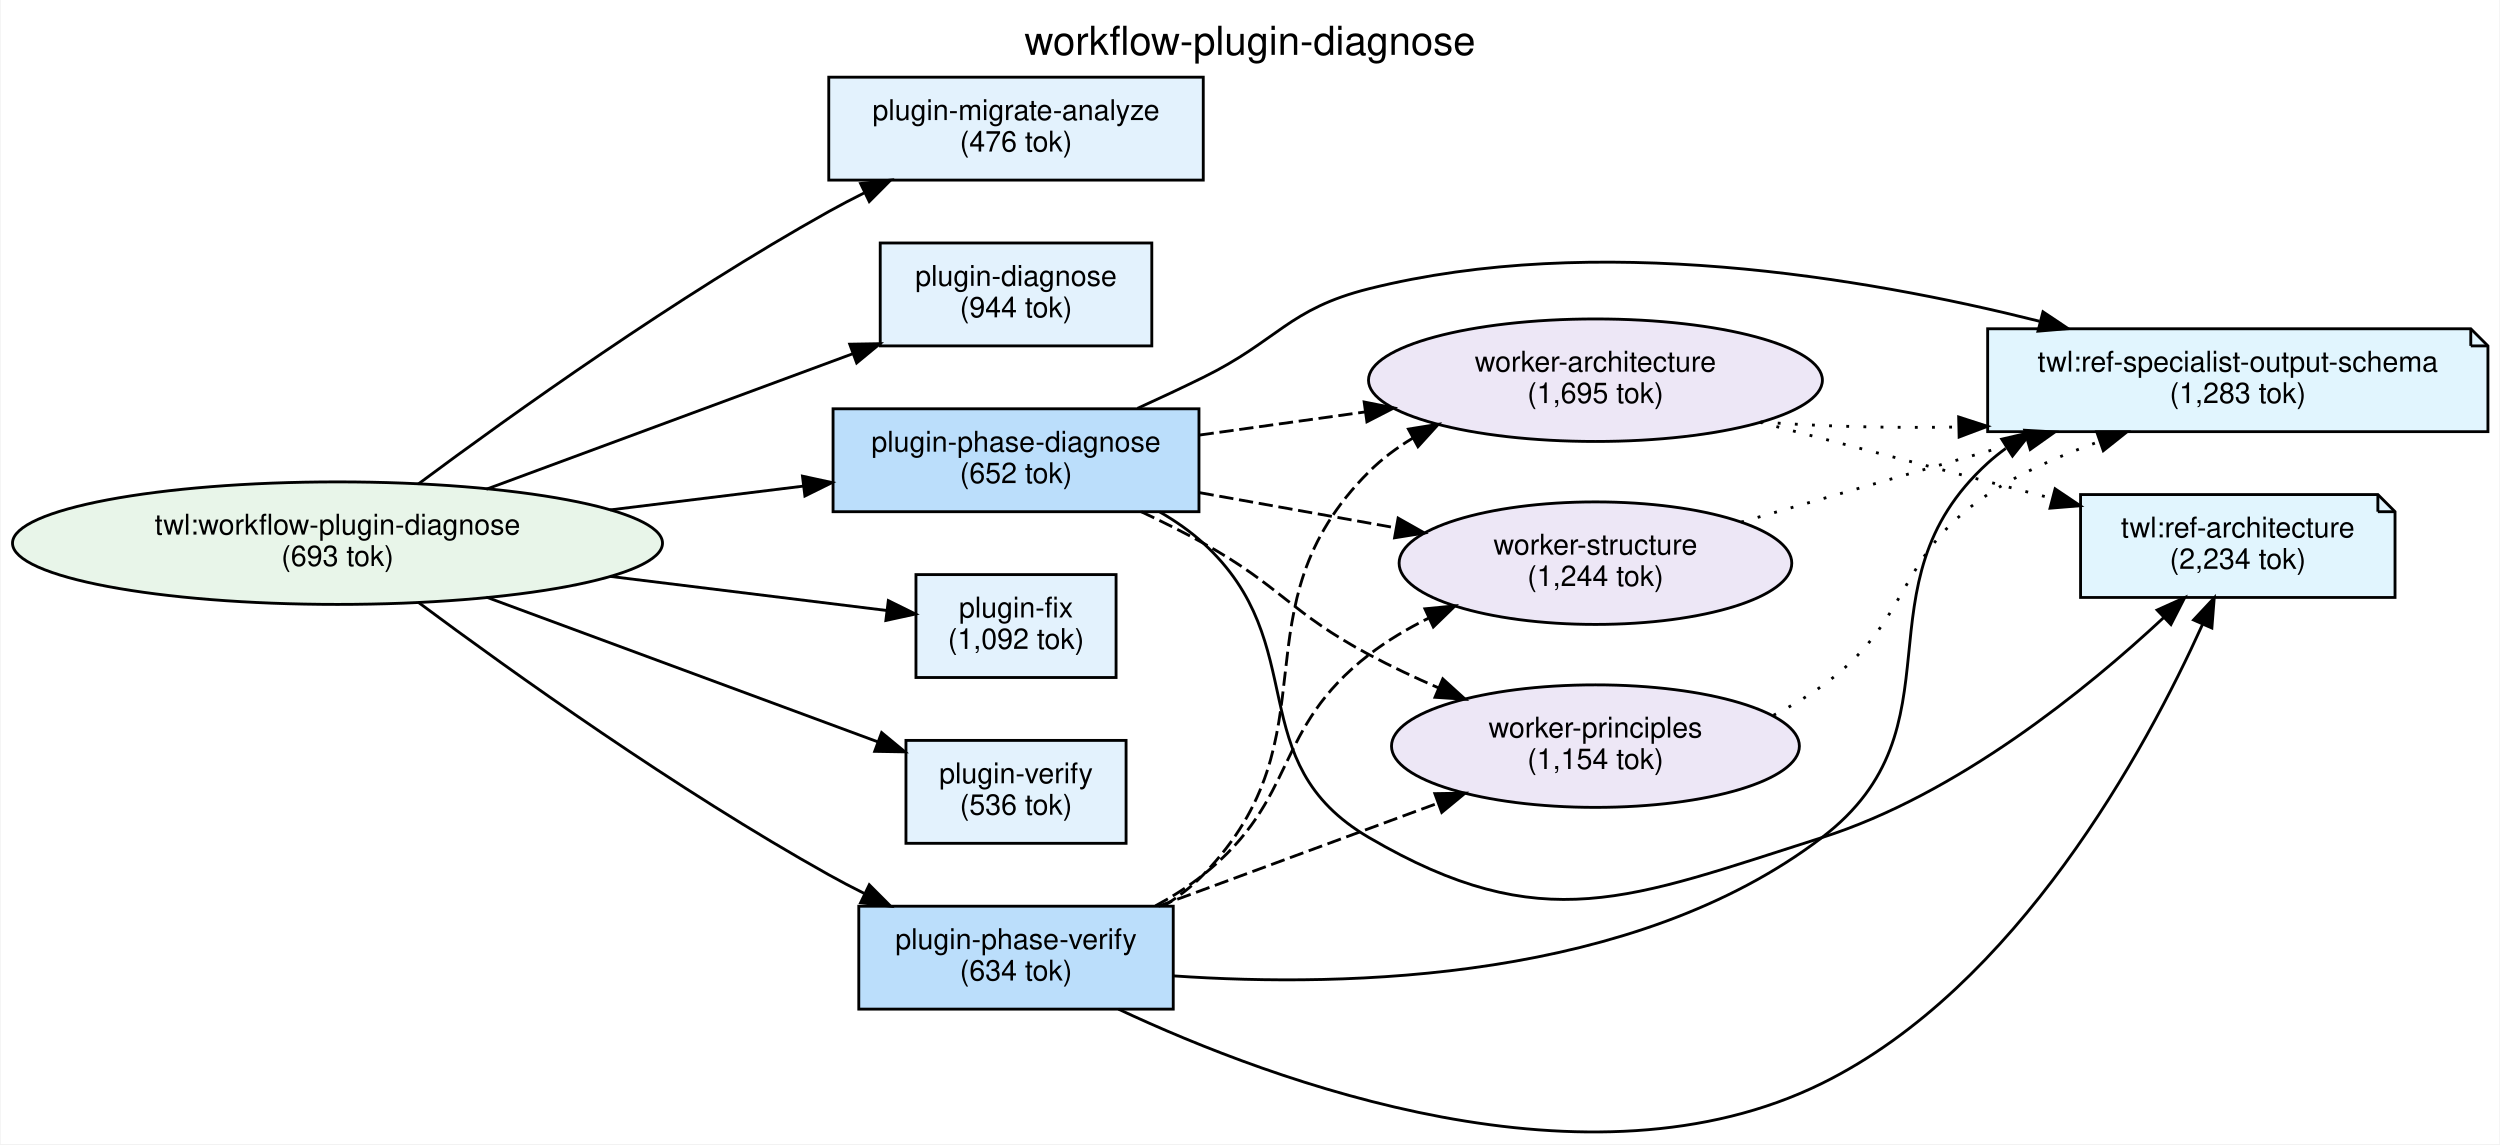
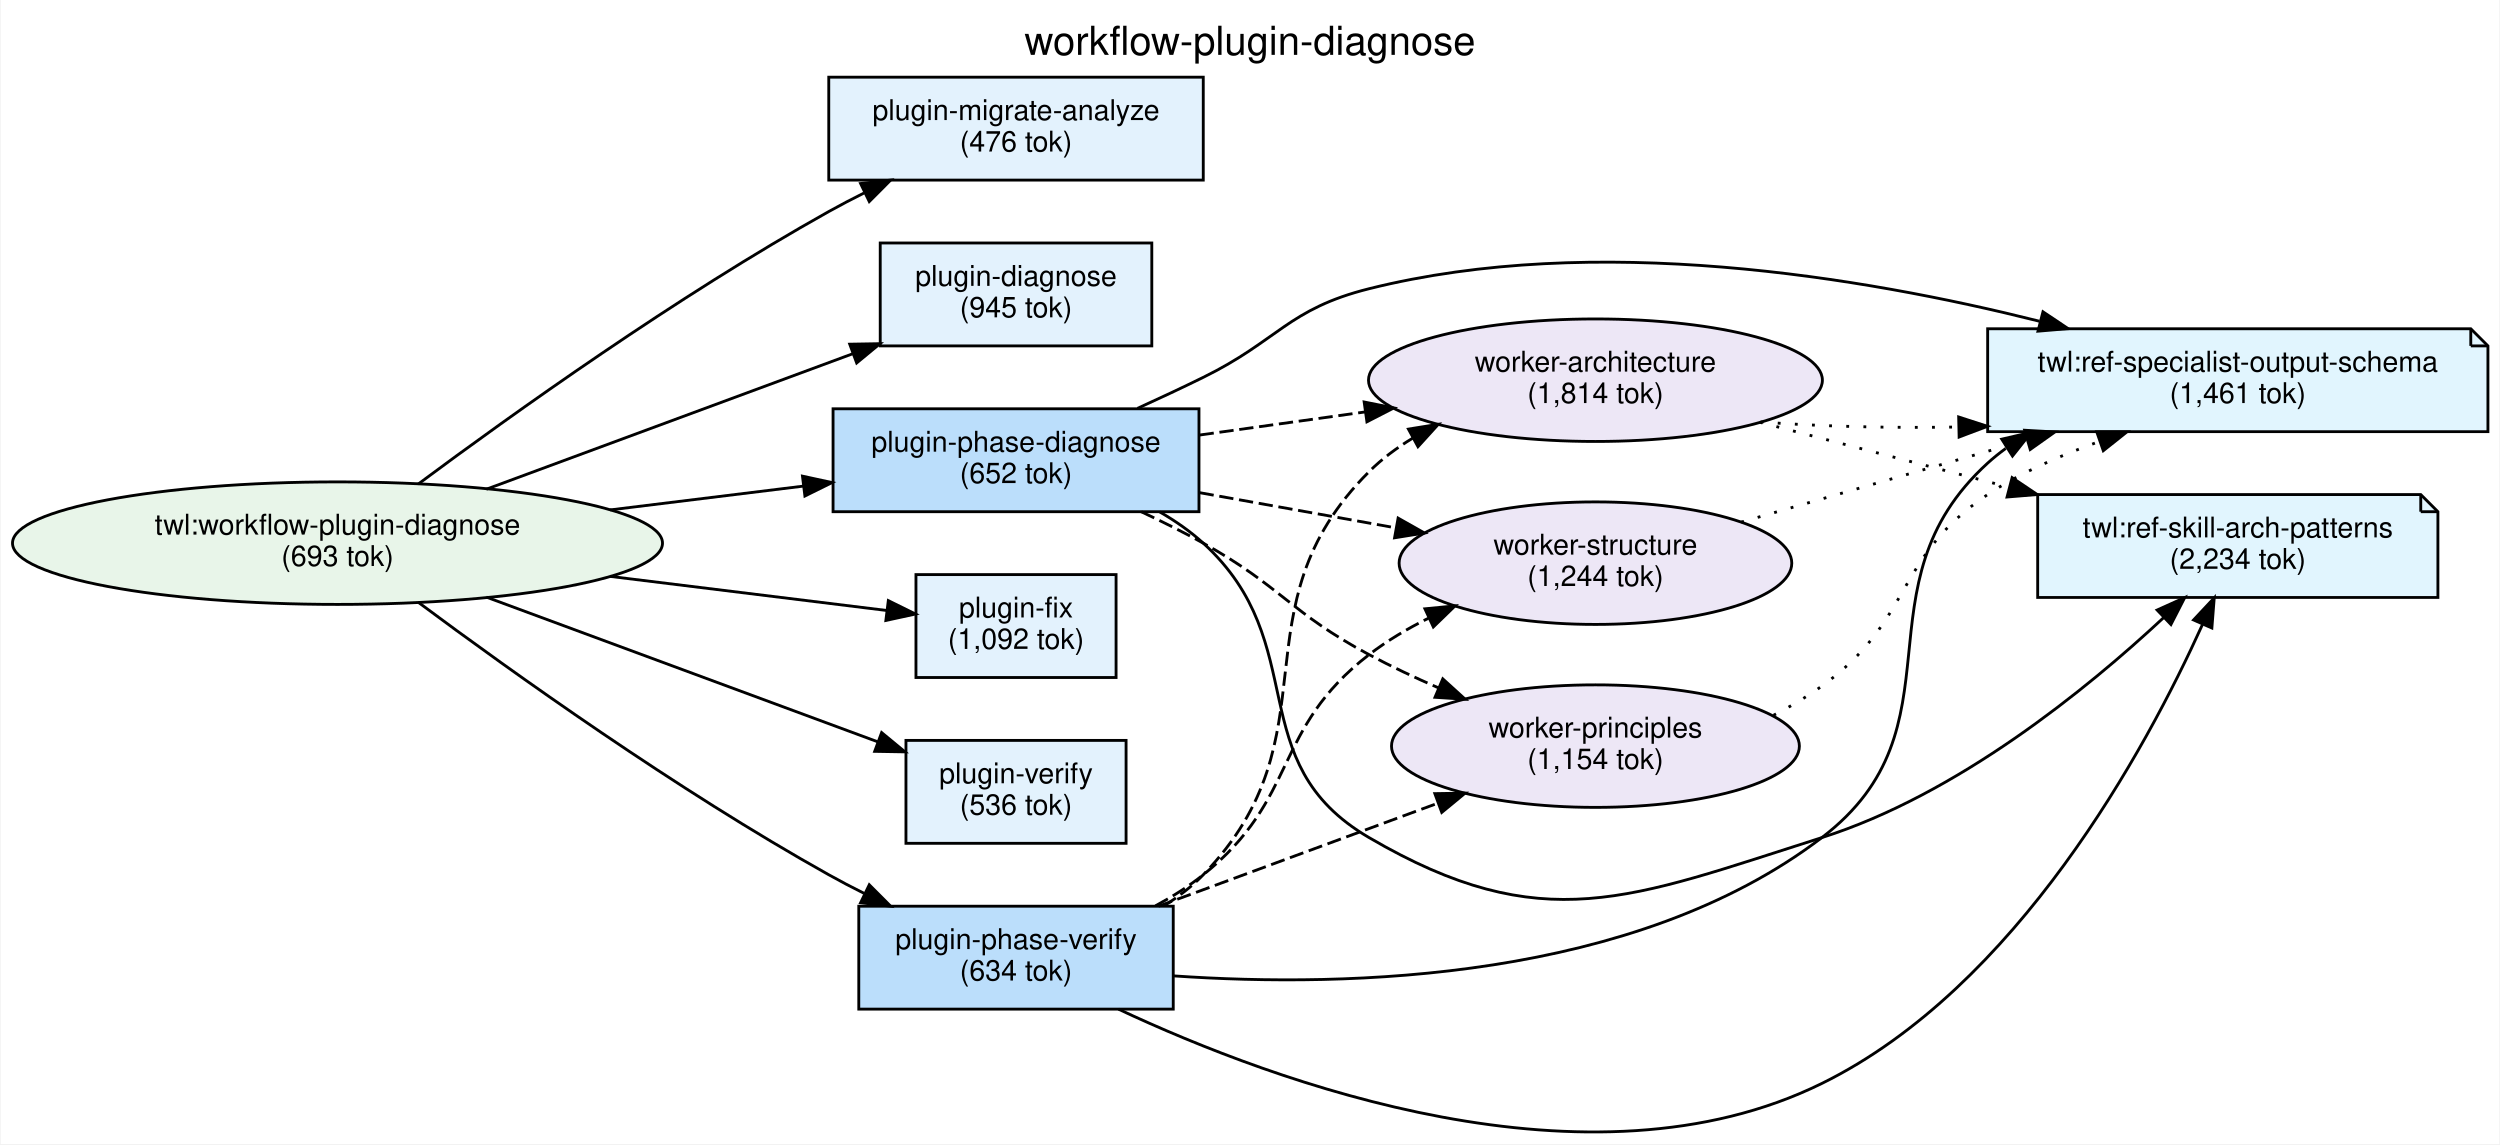
<svg xmlns="http://www.w3.org/2000/svg" width="874pt" height="400pt" viewBox="0.00 0.00 874.08 400.24">
  <g id="graph0" class="graph" transform="scale(1 1) rotate(0) translate(4 396.24)">
    <polygon fill="white" stroke="transparent" points="-4,4 -4,-396.24 870.08,-396.24 870.08,4 -4,4" />
    <text text-anchor="middle" x="433.04" y="-377.04" font-family="Helvetica,sans-Serif" font-size="14.00">workflow-plugin-diagnose</text>
    <g id="node1" class="node">
      <ellipse fill="#e8f5e9" stroke="black" cx="113.84" cy="-206.24" rx="113.69" ry="21.43" />
      <text text-anchor="middle" x="113.84" y="-209.24" font-family="Helvetica,sans-Serif" font-size="10.00">twl:workflow-plugin-diagnose</text>
      <text text-anchor="middle" x="113.84" y="-198.24" font-family="Helvetica,sans-Serif" font-size="10.00">(693 tok)</text>
    </g>
    <g id="node4" class="node">
      <polygon fill="#e3f2fd" stroke="black" points="416.69,-369.24 285.69,-369.24 285.69,-333.24 416.69,-333.24 416.69,-369.24" />
      <text text-anchor="middle" x="351.19" y="-354.24" font-family="Helvetica,sans-Serif" font-size="10.00">plugin-migrate-analyze</text>
      <text text-anchor="middle" x="351.19" y="-343.24" font-family="Helvetica,sans-Serif" font-size="10.00">(476 tok)</text>
    </g>
    <g id="edge1" class="edge">
      <path fill="none" stroke="black" d="M142.01,-226.87C174.94,-251.35 232.64,-292.6 285.69,-322.24 289.65,-324.45 293.82,-326.63 298.05,-328.74" />
      <polygon fill="black" stroke="black" points="296.82,-332.04 307.34,-333.24 299.86,-325.73 296.82,-332.04" />
    </g>
    <g id="node5" class="node">
      <polygon fill="#e3f2fd" stroke="black" points="398.69,-311.24 303.69,-311.24 303.69,-275.24 398.69,-275.24 398.69,-311.24" />
      <text text-anchor="middle" x="351.19" y="-296.24" font-family="Helvetica,sans-Serif" font-size="10.00">plugin-diagnose</text>
-       <text text-anchor="middle" x="351.19" y="-285.24" font-family="Helvetica,sans-Serif" font-size="10.00">(944 tok)</text>
+       <text text-anchor="middle" x="351.19" y="-285.24" font-family="Helvetica,sans-Serif" font-size="10.00">(945 tok)</text>
    </g>
    <g id="edge2" class="edge">
      <path fill="none" stroke="black" d="M165.91,-225.11C203.67,-239.07 255.08,-258.08 294,-272.47" />
      <polygon fill="black" stroke="black" points="293.02,-275.84 303.62,-276.02 295.45,-269.27 293.02,-275.84" />
    </g>
    <g id="node6" class="node">
      <polygon fill="#e3f2fd" stroke="black" points="386.19,-195.24 316.19,-195.24 316.19,-159.24 386.19,-159.24 386.19,-195.24" />
      <text text-anchor="middle" x="351.19" y="-180.24" font-family="Helvetica,sans-Serif" font-size="10.00">plugin-fix</text>
      <text text-anchor="middle" x="351.19" y="-169.24" font-family="Helvetica,sans-Serif" font-size="10.00">(1,092 tok)</text>
    </g>
    <g id="edge4" class="edge">
      <path fill="none" stroke="black" d="M209.21,-194.61C242.66,-190.49 278.73,-186.04 306.01,-182.68" />
      <polygon fill="black" stroke="black" points="306.52,-186.14 316.01,-181.45 305.66,-179.2 306.52,-186.14" />
    </g>
    <g id="node7" class="node">
      <polygon fill="#e3f2fd" stroke="black" points="389.69,-137.24 312.69,-137.24 312.69,-101.24 389.69,-101.24 389.69,-137.24" />
      <text text-anchor="middle" x="351.19" y="-122.24" font-family="Helvetica,sans-Serif" font-size="10.00">plugin-verify</text>
      <text text-anchor="middle" x="351.19" y="-111.24" font-family="Helvetica,sans-Serif" font-size="10.00">(536 tok)</text>
    </g>
    <g id="edge5" class="edge">
      <path fill="none" stroke="black" d="M165.91,-187.36C206.62,-172.31 263.2,-151.39 302.89,-136.72" />
      <polygon fill="black" stroke="black" points="304.18,-139.98 312.35,-133.23 301.75,-133.41 304.18,-139.98" />
    </g>
    <g id="node8" class="node">
      <polygon fill="#bbdefb" stroke="black" points="415.19,-253.24 287.19,-253.24 287.19,-217.24 415.19,-217.24 415.19,-253.24" />
      <text text-anchor="middle" x="351.19" y="-238.24" font-family="Helvetica,sans-Serif" font-size="10.00">plugin-phase-diagnose</text>
      <text text-anchor="middle" x="351.19" y="-227.24" font-family="Helvetica,sans-Serif" font-size="10.00">(652 tok)</text>
    </g>
    <g id="edge3" class="edge">
      <path fill="none" stroke="black" d="M209.21,-217.87C231.73,-220.64 255.44,-223.56 276.85,-226.2" />
      <polygon fill="black" stroke="black" points="276.49,-229.68 286.84,-227.43 277.34,-222.73 276.49,-229.68" />
    </g>
    <g id="node9" class="node">
      <polygon fill="#bbdefb" stroke="black" points="406.19,-79.24 296.19,-79.24 296.19,-43.24 406.19,-43.24 406.19,-79.24" />
      <text text-anchor="middle" x="351.19" y="-64.24" font-family="Helvetica,sans-Serif" font-size="10.00">plugin-phase-verify</text>
      <text text-anchor="middle" x="351.19" y="-53.24" font-family="Helvetica,sans-Serif" font-size="10.00">(634 tok)</text>
    </g>
    <g id="edge6" class="edge">
      <path fill="none" stroke="black" d="M142.01,-185.61C174.94,-161.12 232.64,-119.88 285.69,-90.24 289.65,-88.02 293.82,-85.84 298.05,-83.73" />
      <polygon fill="black" stroke="black" points="299.86,-86.74 307.34,-79.24 296.82,-80.44 299.86,-86.74" />
    </g>
    <g id="node2" class="node">
      <polygon fill="#e1f5fe" stroke="black" points="860.08,-281.24 691.08,-281.24 691.08,-245.24 866.08,-245.24 866.08,-275.24 860.08,-281.24" />
      <polyline fill="none" stroke="black" points="860.08,-281.24 860.08,-275.24 " />
      <polyline fill="none" stroke="black" points="866.08,-275.24 860.08,-275.24 " />
      <text text-anchor="middle" x="778.58" y="-266.24" font-family="Helvetica,sans-Serif" font-size="10.00">twl:ref-specialist-output-schema</text>
-       <text text-anchor="middle" x="778.58" y="-255.24" font-family="Helvetica,sans-Serif" font-size="10.00">(1,283 tok)</text>
+       <text text-anchor="middle" x="778.58" y="-255.24" font-family="Helvetica,sans-Serif" font-size="10.00">(1,461 tok)</text>
    </g>
    <g id="node3" class="node">
-       <polygon fill="#e1f5fe" stroke="black" points="827.58,-223.24 723.58,-223.24 723.58,-187.24 833.58,-187.24 833.58,-217.24 827.58,-223.24" />
-       <polyline fill="none" stroke="black" points="827.58,-223.24 827.58,-217.24 " />
-       <polyline fill="none" stroke="black" points="833.58,-217.24 827.58,-217.24 " />
-       <text text-anchor="middle" x="778.58" y="-208.24" font-family="Helvetica,sans-Serif" font-size="10.00">twl:ref-architecture</text>
+       <polygon fill="#e1f5fe" stroke="black" points="842.58,-223.24 708.58,-223.24 708.58,-187.24 848.58,-187.24 848.58,-217.24 842.58,-223.24" />
+       <polyline fill="none" stroke="black" points="842.58,-223.24 842.58,-217.24 " />
+       <polyline fill="none" stroke="black" points="848.58,-217.24 842.58,-217.24 " />
+       <text text-anchor="middle" x="778.58" y="-208.24" font-family="Helvetica,sans-Serif" font-size="10.00">twl:ref-skill-arch-patterns</text>
      <text text-anchor="middle" x="778.58" y="-197.24" font-family="Helvetica,sans-Serif" font-size="10.00">(2,234 tok)</text>
    </g>
    <g id="edge10" class="edge">
      <path fill="none" stroke="black" d="M393.67,-253.39C401.37,-256.89 409.31,-260.61 416.69,-264.24 442.92,-277.13 446.34,-288.14 474.69,-295.24 553.64,-315.01 647.16,-299.44 709.18,-283.87" />
      <polygon fill="black" stroke="black" points="710.43,-287.17 719.24,-281.28 708.68,-280.39 710.43,-287.17" />
    </g>
    <g id="edge11" class="edge">
      <path fill="none" stroke="black" d="M401.46,-217.17C406.93,-214.01 412.16,-210.38 416.69,-206.24 455.48,-170.8 429.33,-129.75 474.69,-103.24 535.46,-67.71 565.98,-81.94 633.08,-103.24 680.5,-118.29 725.77,-155.14 752.62,-180.17" />
      <polygon fill="black" stroke="black" points="750.36,-182.85 760.02,-187.2 755.19,-177.78 750.36,-182.85" />
    </g>
    <g id="node10" class="node">
      <ellipse fill="#ede7f6" stroke="black" cx="553.88" cy="-199.24" rx="68.68" ry="21.43" />
      <text text-anchor="middle" x="553.88" y="-202.24" font-family="Helvetica,sans-Serif" font-size="10.00">worker-structure</text>
      <text text-anchor="middle" x="553.88" y="-191.24" font-family="Helvetica,sans-Serif" font-size="10.00">(1,244 tok)</text>
    </g>
    <g id="edge7" class="edge">
      <path fill="none" stroke="black" stroke-dasharray="5,2" d="M415.41,-223.9C437.24,-219.98 461.78,-215.58 484.03,-211.59" />
      <polygon fill="black" stroke="black" points="484.85,-215 494.07,-209.79 483.61,-208.11 484.85,-215" />
    </g>
    <g id="node11" class="node">
      <ellipse fill="#ede7f6" stroke="black" cx="553.88" cy="-135.24" rx="71.34" ry="21.43" />
      <text text-anchor="middle" x="553.88" y="-138.24" font-family="Helvetica,sans-Serif" font-size="10.00">worker-principles</text>
      <text text-anchor="middle" x="553.88" y="-127.24" font-family="Helvetica,sans-Serif" font-size="10.00">(1,154 tok)</text>
    </g>
    <g id="edge8" class="edge">
      <path fill="none" stroke="black" stroke-dasharray="5,2" d="M395.02,-217.21C402.35,-213.78 409.82,-210.05 416.69,-206.24 443.84,-191.15 447.28,-181.86 474.69,-167.24 482.4,-163.12 490.76,-159.19 499.04,-155.58" />
      <polygon fill="black" stroke="black" points="500.48,-158.77 508.32,-151.64 497.75,-152.32 500.48,-158.77" />
    </g>
    <g id="node12" class="node">
      <ellipse fill="#ede7f6" stroke="black" cx="553.88" cy="-263.24" rx="79.39" ry="21.43" />
      <text text-anchor="middle" x="553.88" y="-266.24" font-family="Helvetica,sans-Serif" font-size="10.00">worker-architecture</text>
-       <text text-anchor="middle" x="553.88" y="-255.24" font-family="Helvetica,sans-Serif" font-size="10.00">(1,695 tok)</text>
+       <text text-anchor="middle" x="553.88" y="-255.24" font-family="Helvetica,sans-Serif" font-size="10.00">(1,814 tok)</text>
    </g>
    <g id="edge9" class="edge">
      <path fill="none" stroke="black" stroke-dasharray="5,2" d="M415.41,-244.06C433.81,-246.62 454.14,-249.46 473.4,-252.15" />
      <polygon fill="black" stroke="black" points="472.97,-255.62 483.36,-253.54 473.94,-248.69 472.97,-255.62" />
    </g>
    <g id="edge15" class="edge">
      <path fill="none" stroke="black" d="M406.41,-54.86C467.71,-50.65 567.49,-53.25 633.08,-103.24 683.72,-141.83 644.01,-191.36 691.08,-234.24 693.08,-236.06 695.19,-237.76 697.4,-239.36" />
      <polygon fill="black" stroke="black" points="696.01,-242.62 706.34,-245.02 699.76,-236.71 696.01,-242.62" />
    </g>
    <g id="edge16" class="edge">
      <path fill="none" stroke="black" d="M387.01,-43.23C442.14,-17.39 551.61,22.9 633.08,-17.24 701.43,-50.91 746.48,-134.16 766.19,-177.7" />
      <polygon fill="black" stroke="black" points="763.1,-179.37 770.34,-187.11 769.51,-176.55 763.1,-179.37" />
    </g>
    <g id="edge12" class="edge">
      <path fill="none" stroke="black" stroke-dasharray="5,2" d="M399.95,-79.36C405.86,-82.55 411.6,-86.18 416.69,-90.24 450.17,-116.97 440.76,-141.08 474.69,-167.24 480.98,-172.09 488.1,-176.32 495.43,-179.97" />
      <polygon fill="black" stroke="black" points="494.23,-183.27 504.78,-184.3 497.17,-176.92 494.23,-183.27" />
    </g>
    <g id="edge13" class="edge">
      <path fill="none" stroke="black" stroke-dasharray="5,2" d="M401.03,-79.24C430.55,-90.13 468.24,-104.03 498.68,-115.25" />
      <polygon fill="black" stroke="black" points="497.7,-118.62 508.29,-118.79 500.12,-112.05 497.7,-118.62" />
    </g>
    <g id="edge14" class="edge">
      <path fill="none" stroke="black" stroke-dasharray="5,2" d="M402.94,-79.37C407.96,-82.49 412.67,-86.09 416.69,-90.24 463.82,-138.92 426.73,-183.37 474.69,-231.24 479.18,-235.73 484.4,-239.61 489.96,-242.97" />
      <polygon fill="black" stroke="black" points="488.46,-246.14 498.92,-247.82 491.8,-239.98 488.46,-246.14" />
    </g>
    <g id="edge17" class="edge">
      <path fill="none" stroke="black" stroke-dasharray="1,5" d="M604.86,-213.6C634.26,-222.05 671.97,-232.89 704.65,-242.28" />
      <polygon fill="black" stroke="black" points="704.03,-245.74 714.61,-245.14 705.97,-239.01 704.03,-245.74" />
    </g>
    <g id="edge18" class="edge">
      <path fill="none" stroke="black" stroke-dasharray="1,5" d="M616.16,-146.04C622.09,-149.06 627.84,-152.47 633.08,-156.24 665.07,-179.21 658.36,-201.31 691.08,-223.24 702.83,-231.11 716.91,-237.02 730.27,-241.85" />
      <polygon fill="black" stroke="black" points="729.23,-245.19 739.82,-245.18 731.53,-238.58 729.23,-245.19" />
    </g>
    <g id="edge19" class="edge">
      <path fill="none" stroke="black" stroke-dasharray="1,5" d="M611.66,-248.64C632.74,-247.04 657.3,-246.45 680.95,-246.87" />
      <polygon fill="black" stroke="black" points="680.94,-250.37 691.02,-247.11 681.1,-243.37 680.94,-250.37" />
    </g>
    <g id="edge20" class="edge">
-       <path fill="none" stroke="black" stroke-dasharray="1,5" d="M611.37,-248.53C642.55,-240.41 681.38,-230.29 713.67,-221.88" />
-       <polygon fill="black" stroke="black" points="714.67,-225.24 723.46,-219.33 712.9,-218.47 714.67,-225.24" />
+       <path fill="none" stroke="black" stroke-dasharray="1,5" d="M611.37,-248.53C637.76,-241.65 669.65,-233.35 698.4,-225.86" />
+       <polygon fill="black" stroke="black" points="699.63,-229.16 708.42,-223.25 697.86,-222.38 699.63,-229.16" />
    </g>
  </g>
</svg>
